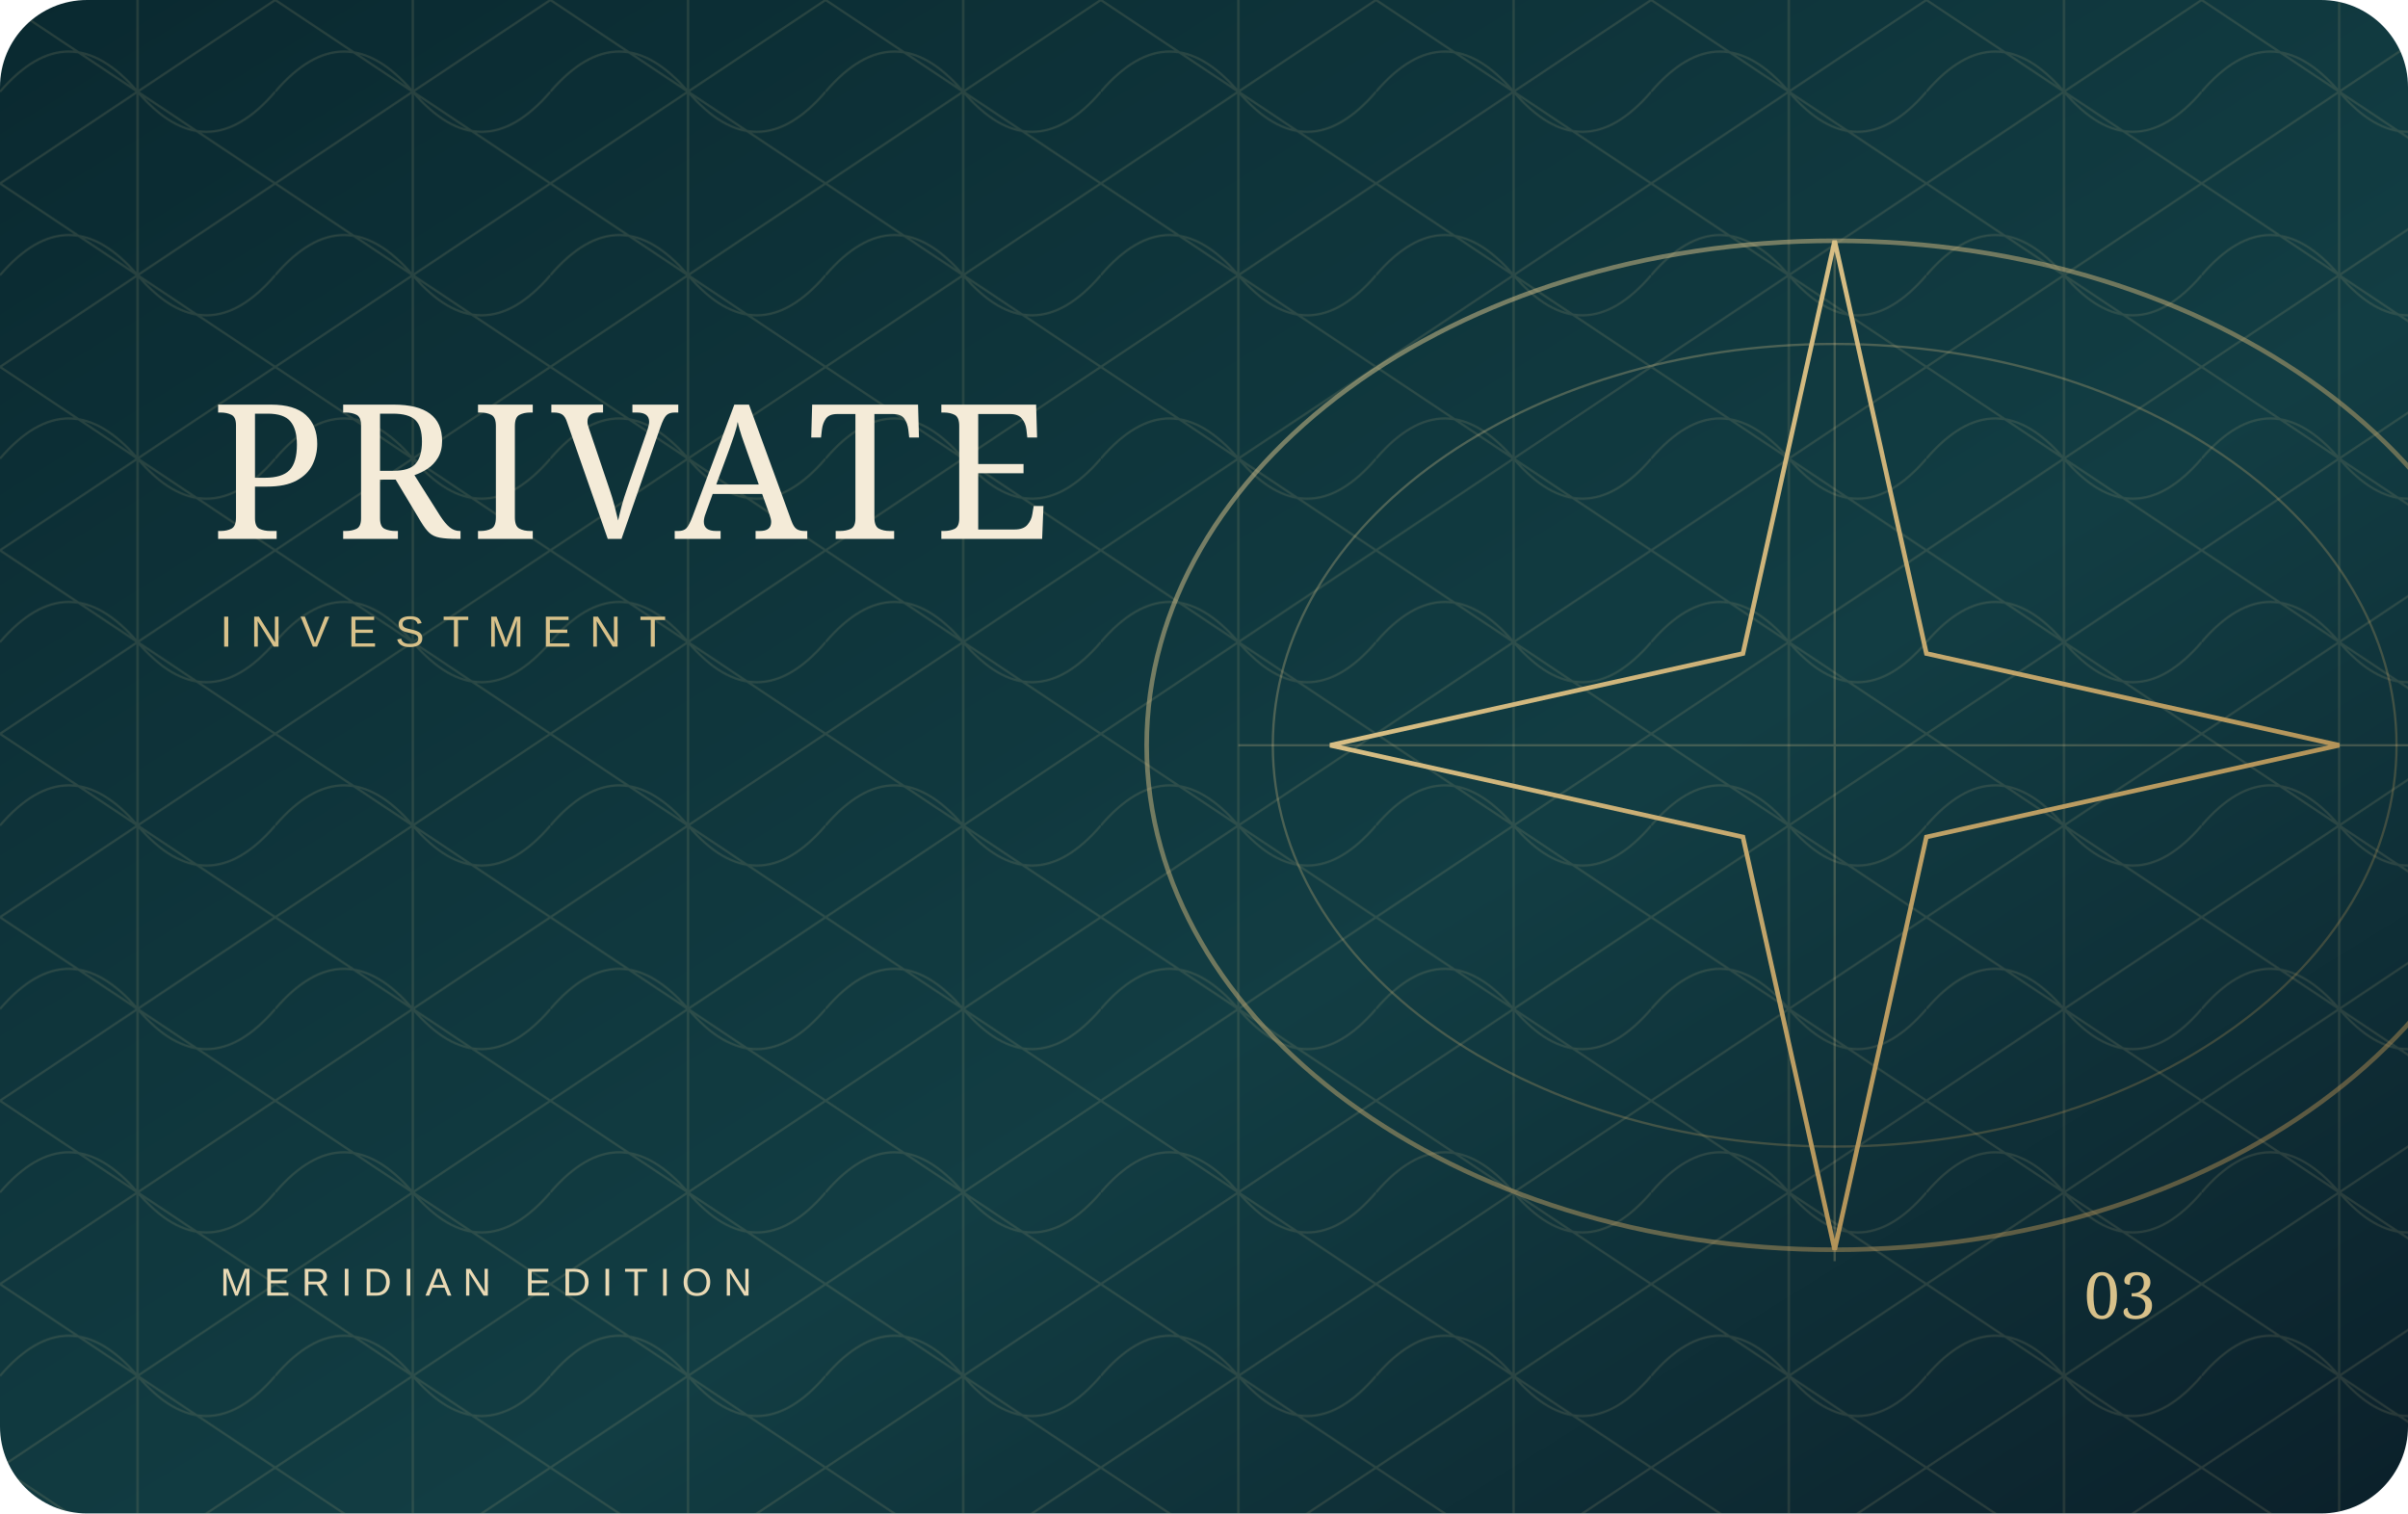
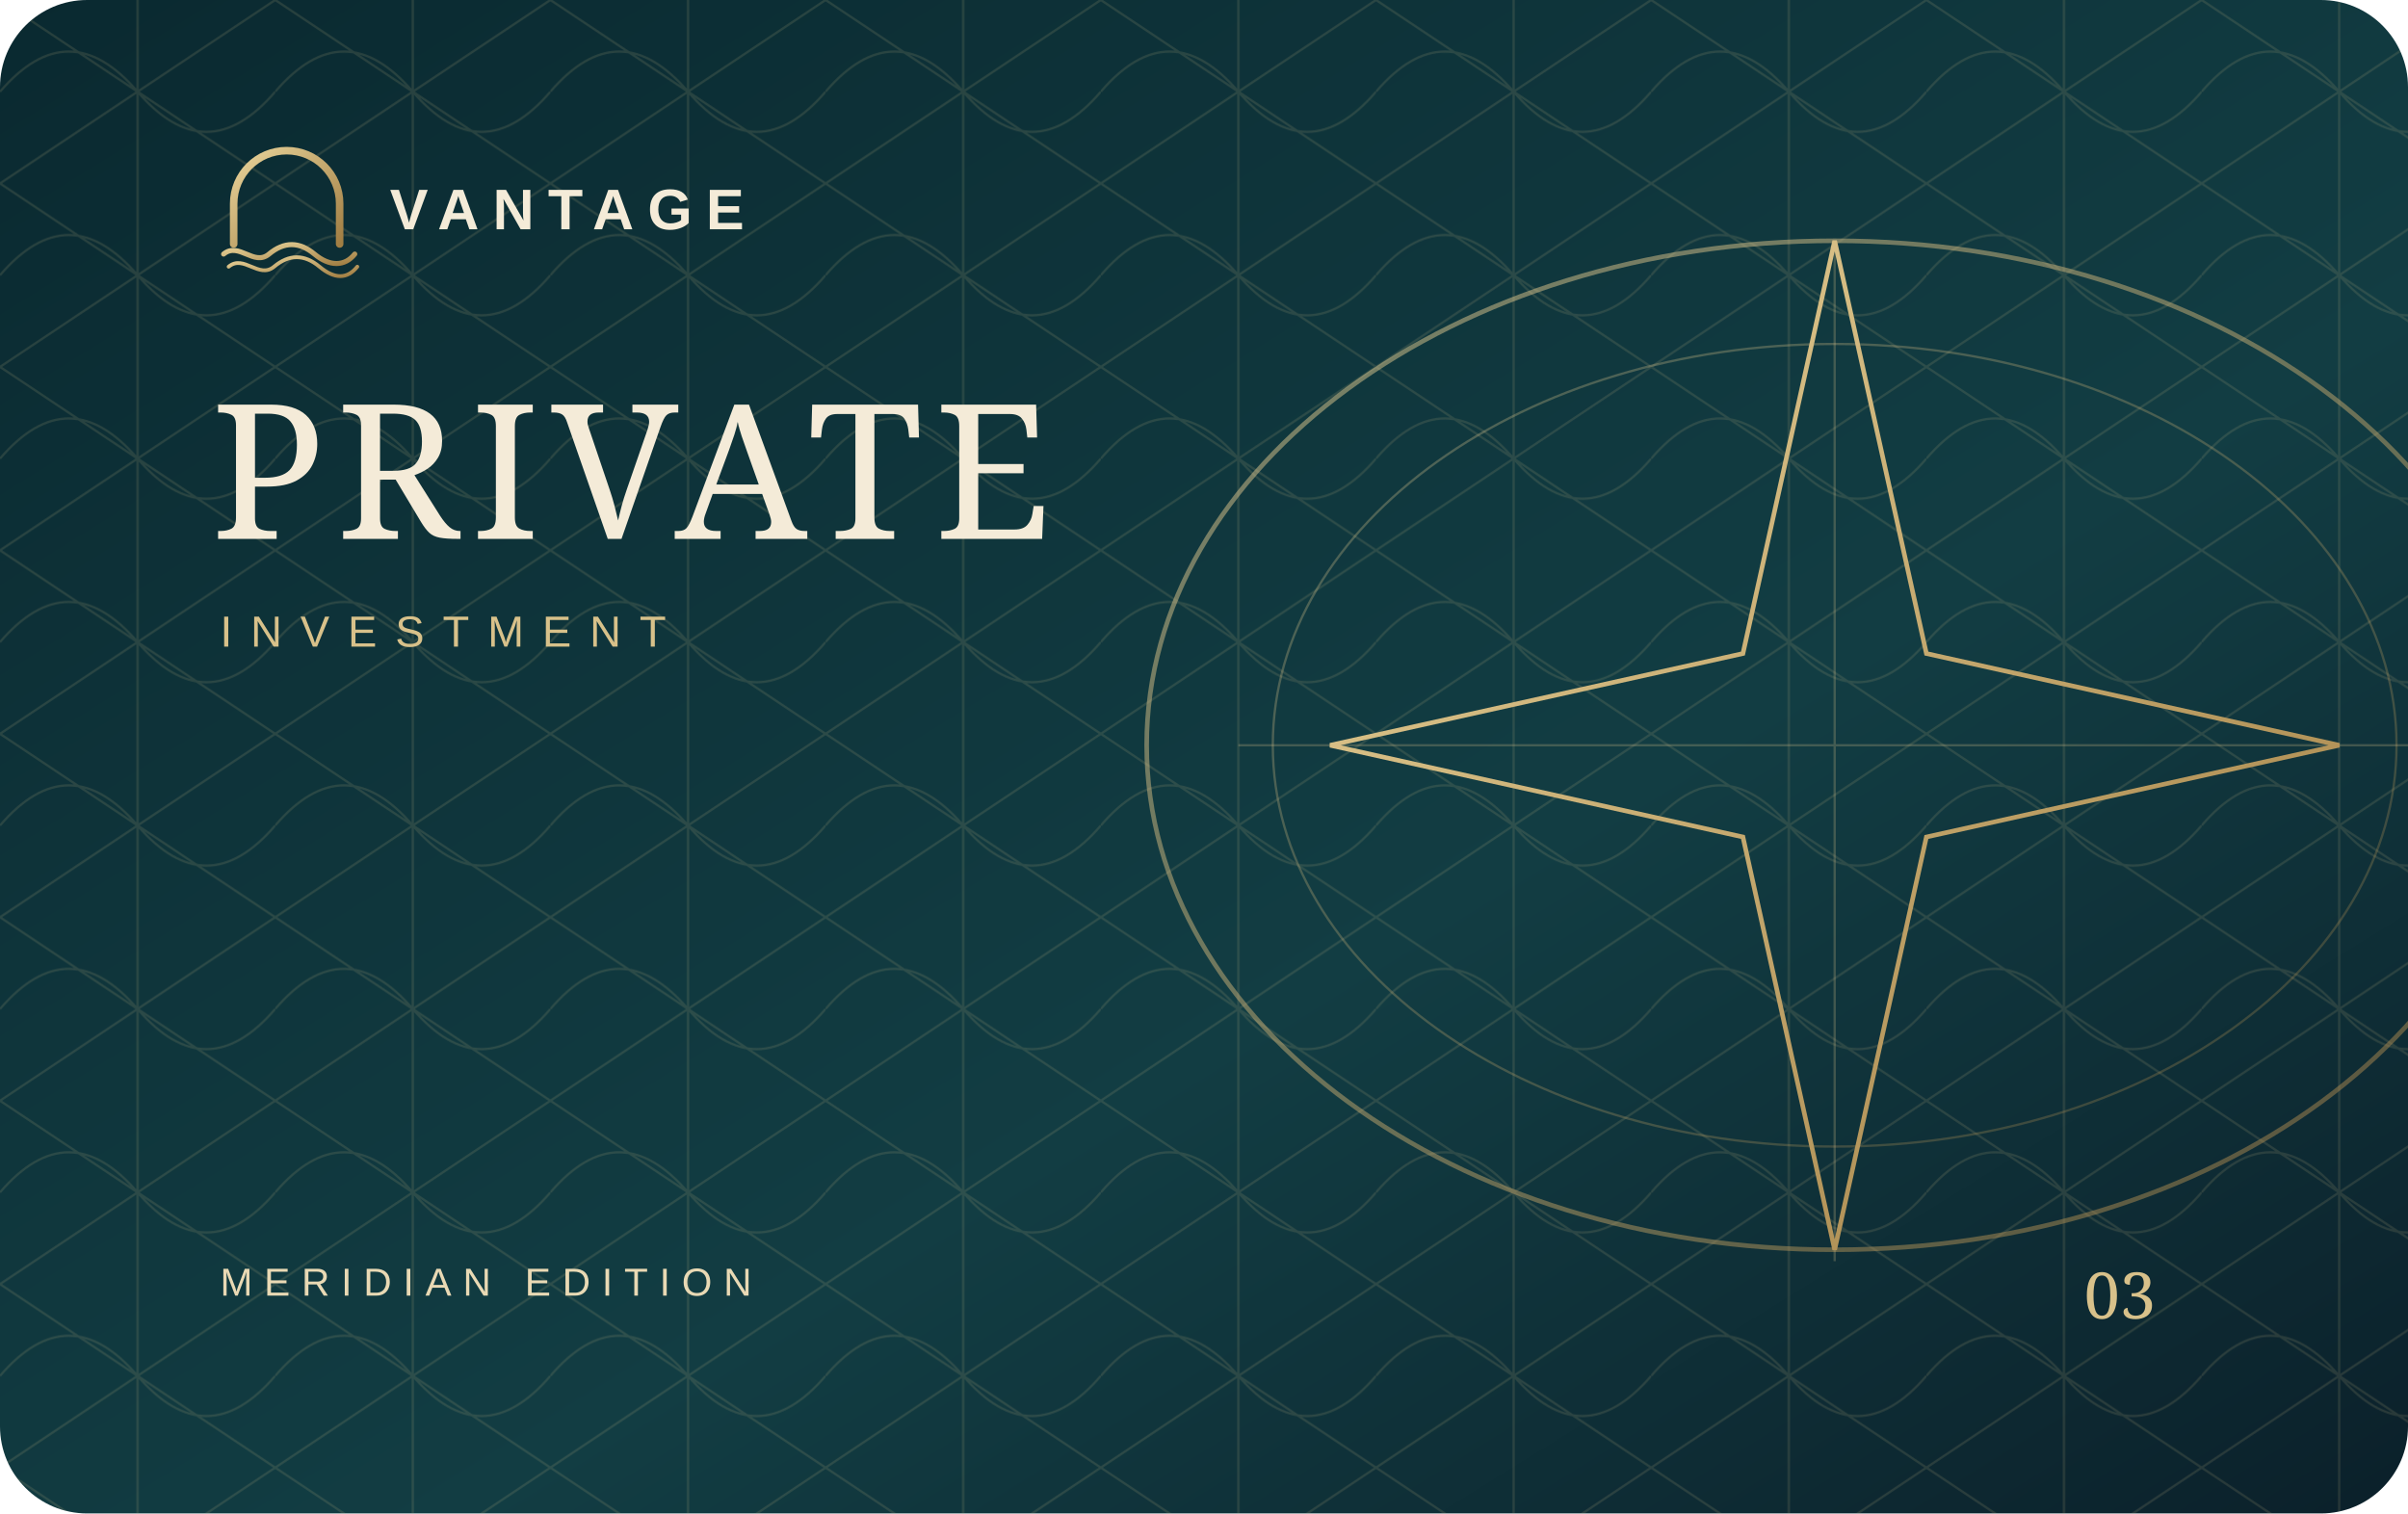
<svg xmlns="http://www.w3.org/2000/svg" width="1050" height="660" viewBox="0 0 1050 660">
  <defs>
    <linearGradient id="bg" x1="0" y1="0" x2="1" y2="1">
      <stop stop-color="#0A2930" />
      <stop offset=".6" stop-color="#123D43" />
      <stop offset="1" stop-color="#0B202A" />
    </linearGradient>
    <linearGradient id="gold" x1="0" y1="0" x2="1" y2="1">
      <stop stop-color="#E9D49B" />
      <stop offset="1" stop-color="#A17E43" />
    </linearGradient>
    <pattern id="map" width="120" height="80" patternUnits="userSpaceOnUse">
      <path d="M0 40Q30 5 60 40T120 40M60 0V80M0 0L120 80M120 0L0 80" fill="none" stroke="#D8C18A" stroke-opacity=".14" stroke-width="1" />
    </pattern>
  </defs>
  <rect width="1050" height="660" rx="38" fill="url(#bg)" />
  <rect width="1050" height="660" rx="38" fill="url(#map)" />
  <ellipse cx="800" cy="325" rx="300" ry="220" fill="none" stroke="url(#gold)" stroke-opacity=".5" stroke-width="2" />
  <ellipse cx="800" cy="325" rx="245" ry="175" fill="none" stroke="url(#gold)" stroke-opacity=".3" />
  <path d="M540 325H1050M800 105V550" stroke="#D8C18A" stroke-opacity=".25" />
  <path d="M800 105L840 285L1020 325L840 365L800 545L760 365L580 325L760 285Z" fill="none" stroke="url(#gold)" stroke-width="2" />
+   <g transform="translate(92 58) scale(.55)">
+     <path d="M18 88V56A42 42 0 0 1 102 56V88" fill="none" stroke="url(#gold)" stroke-width="6" stroke-linecap="round" />
+     <path d="M18 86H102" fill="none" stroke="url(#gold)" stroke-width="3" />
+     <path d="M10 96C22 86 34 106 46 96S70 86 82 96S106 106 114 96" fill="none" stroke="url(#gold)" stroke-width="4" stroke-linecap="round" />
+     <path d="M14 106C26 96 38 116 50 106S74 96 86 106S108 116 116 106" fill="none" stroke="url(#gold)" stroke-width="3" stroke-linecap="round" />
+   </g>
+   <text x="170" y="100" fill="#F4EBD8" font-family="Arial,sans-serif" font-size="25" font-weight="600" letter-spacing="6">VANTAGE</text>
  <text x="92" y="235" fill="#F4EBD8" font-family="Georgia,serif" font-size="82" letter-spacing="5">PRIVATE</text>
  <text x="96" y="282" fill="#D8C18A" font-family="Arial,sans-serif" font-size="19" letter-spacing="8">INVESTMENT</text>
  <path d="M96 520H310" stroke="url(#gold)" stroke-width="2" />
  <text x="96" y="565" fill="#E9D9B4" font-family="Arial,sans-serif" font-size="17" letter-spacing="5">MERIDIAN EDITION</text>
  <text x="940" y="575" text-anchor="end" fill="#D8C18A" font-family="Georgia,serif" font-size="28">03</text>
</svg>
